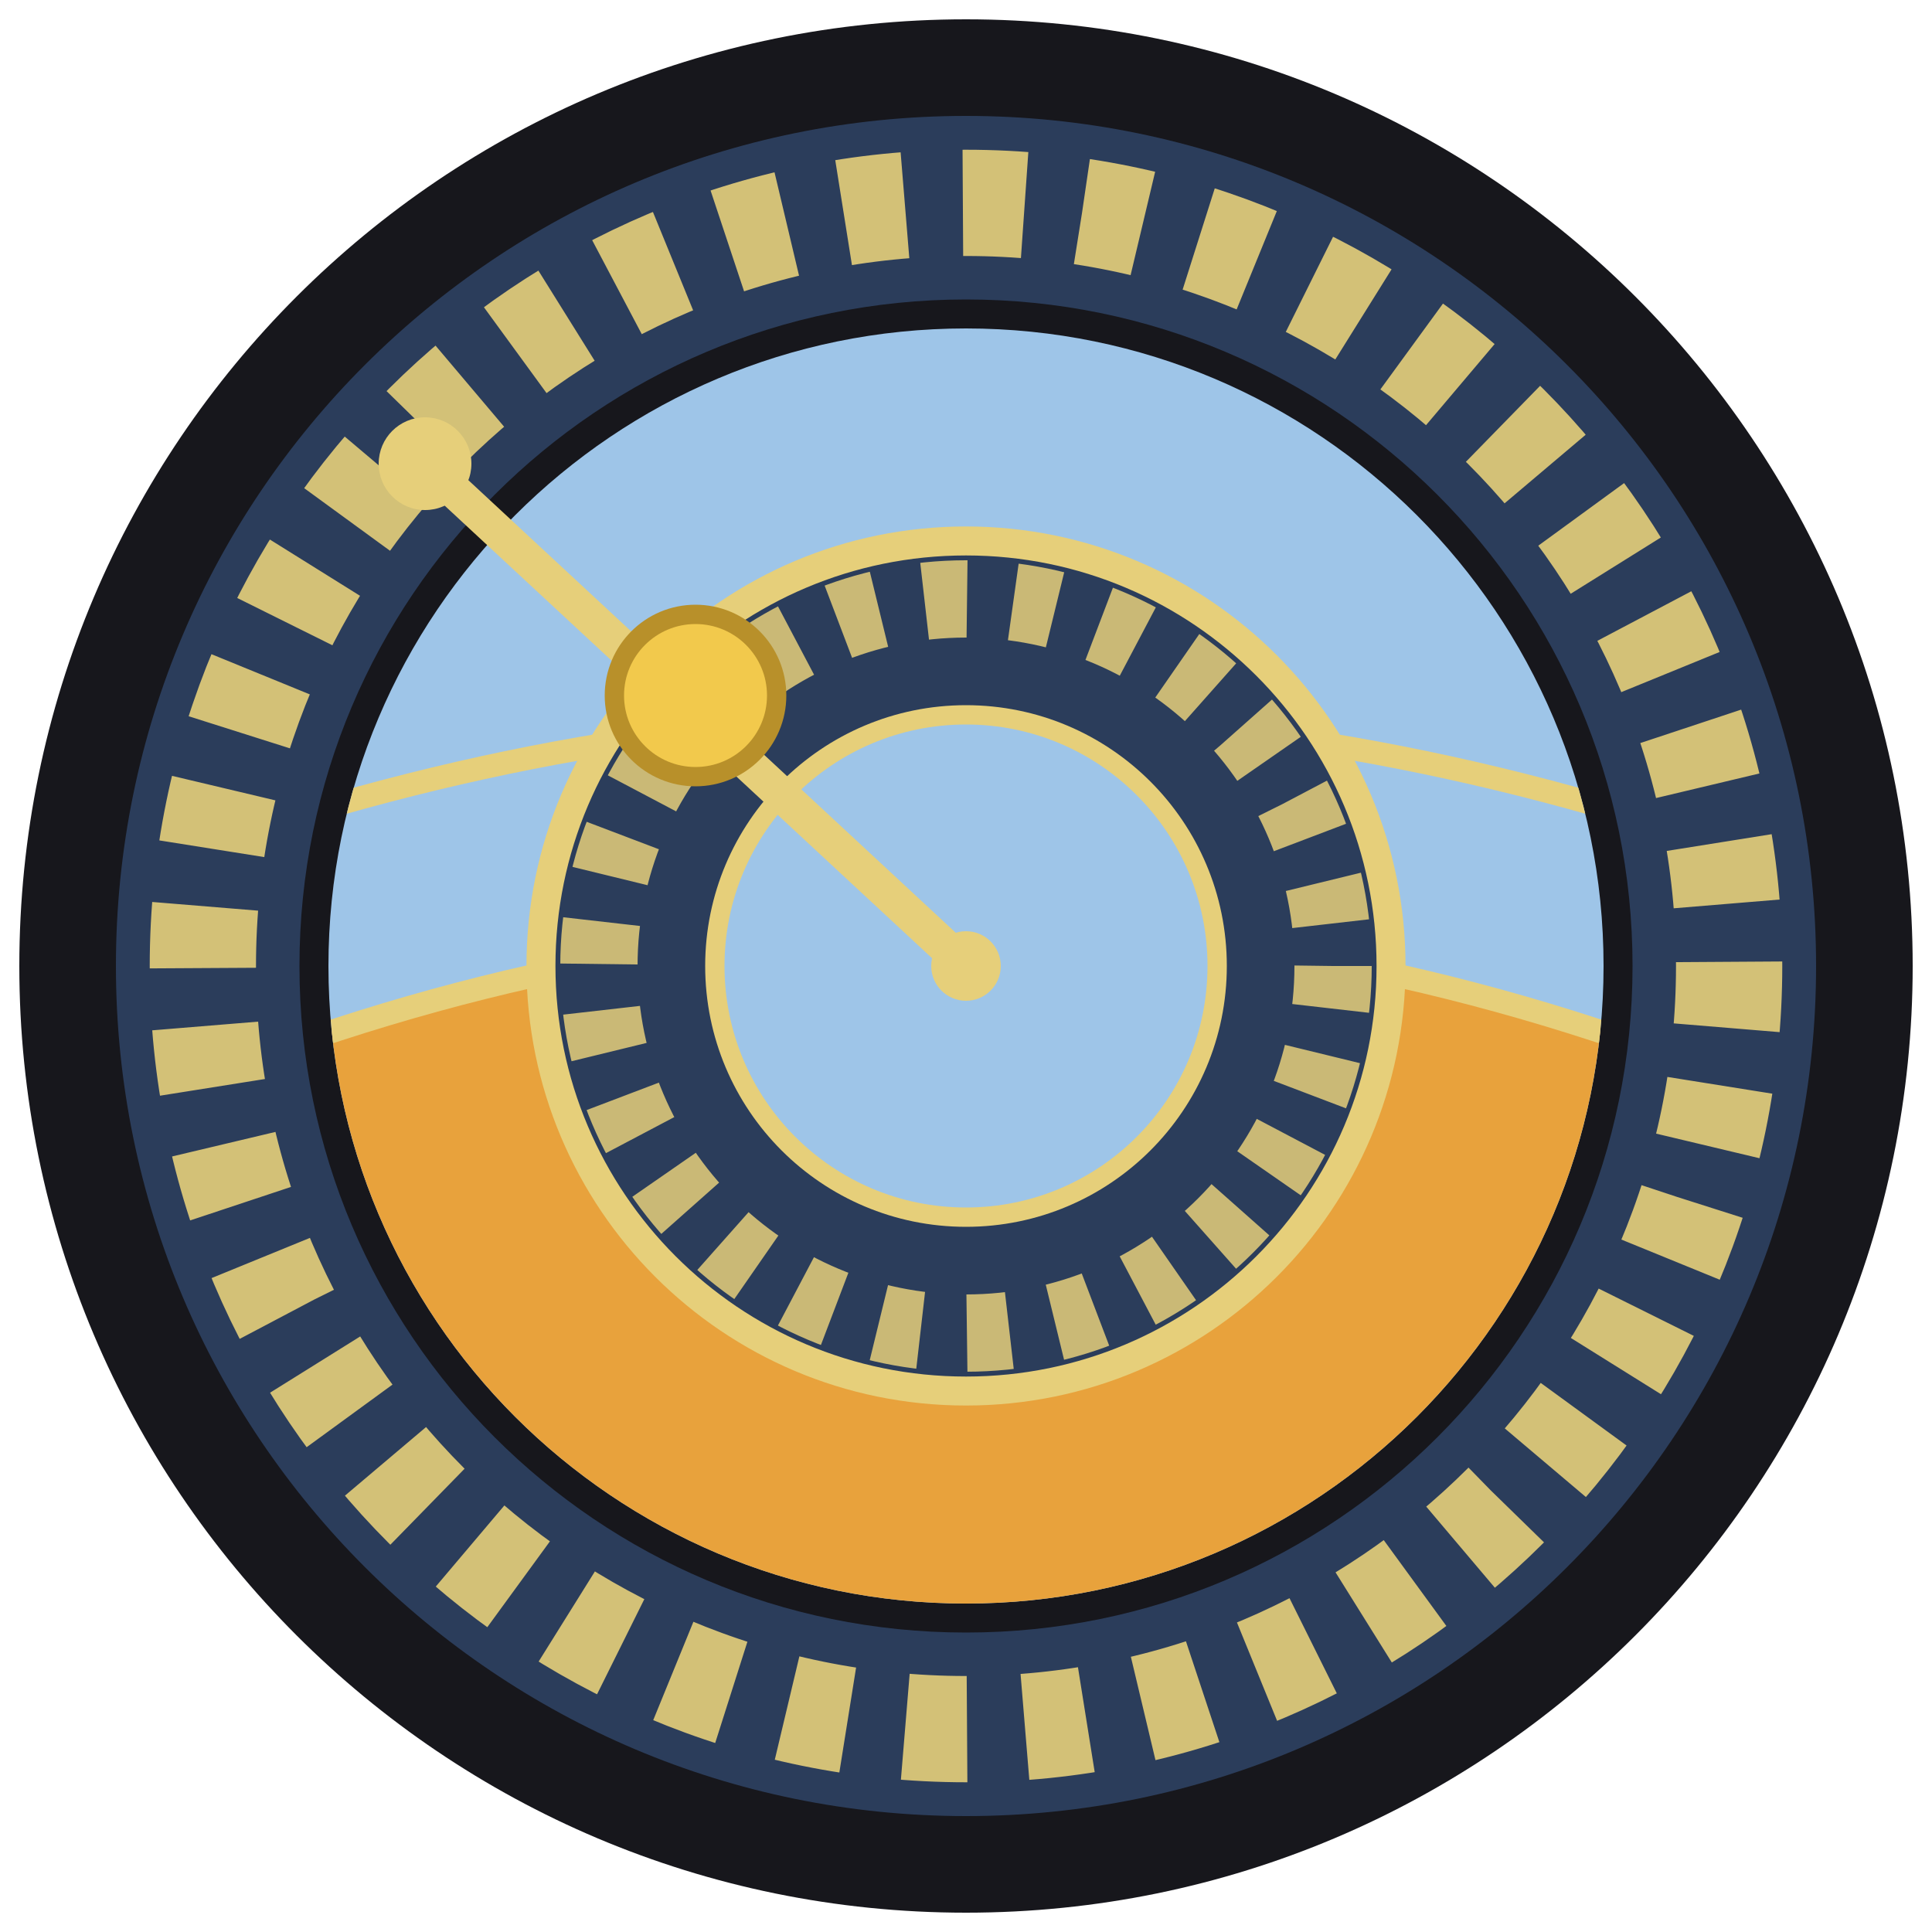
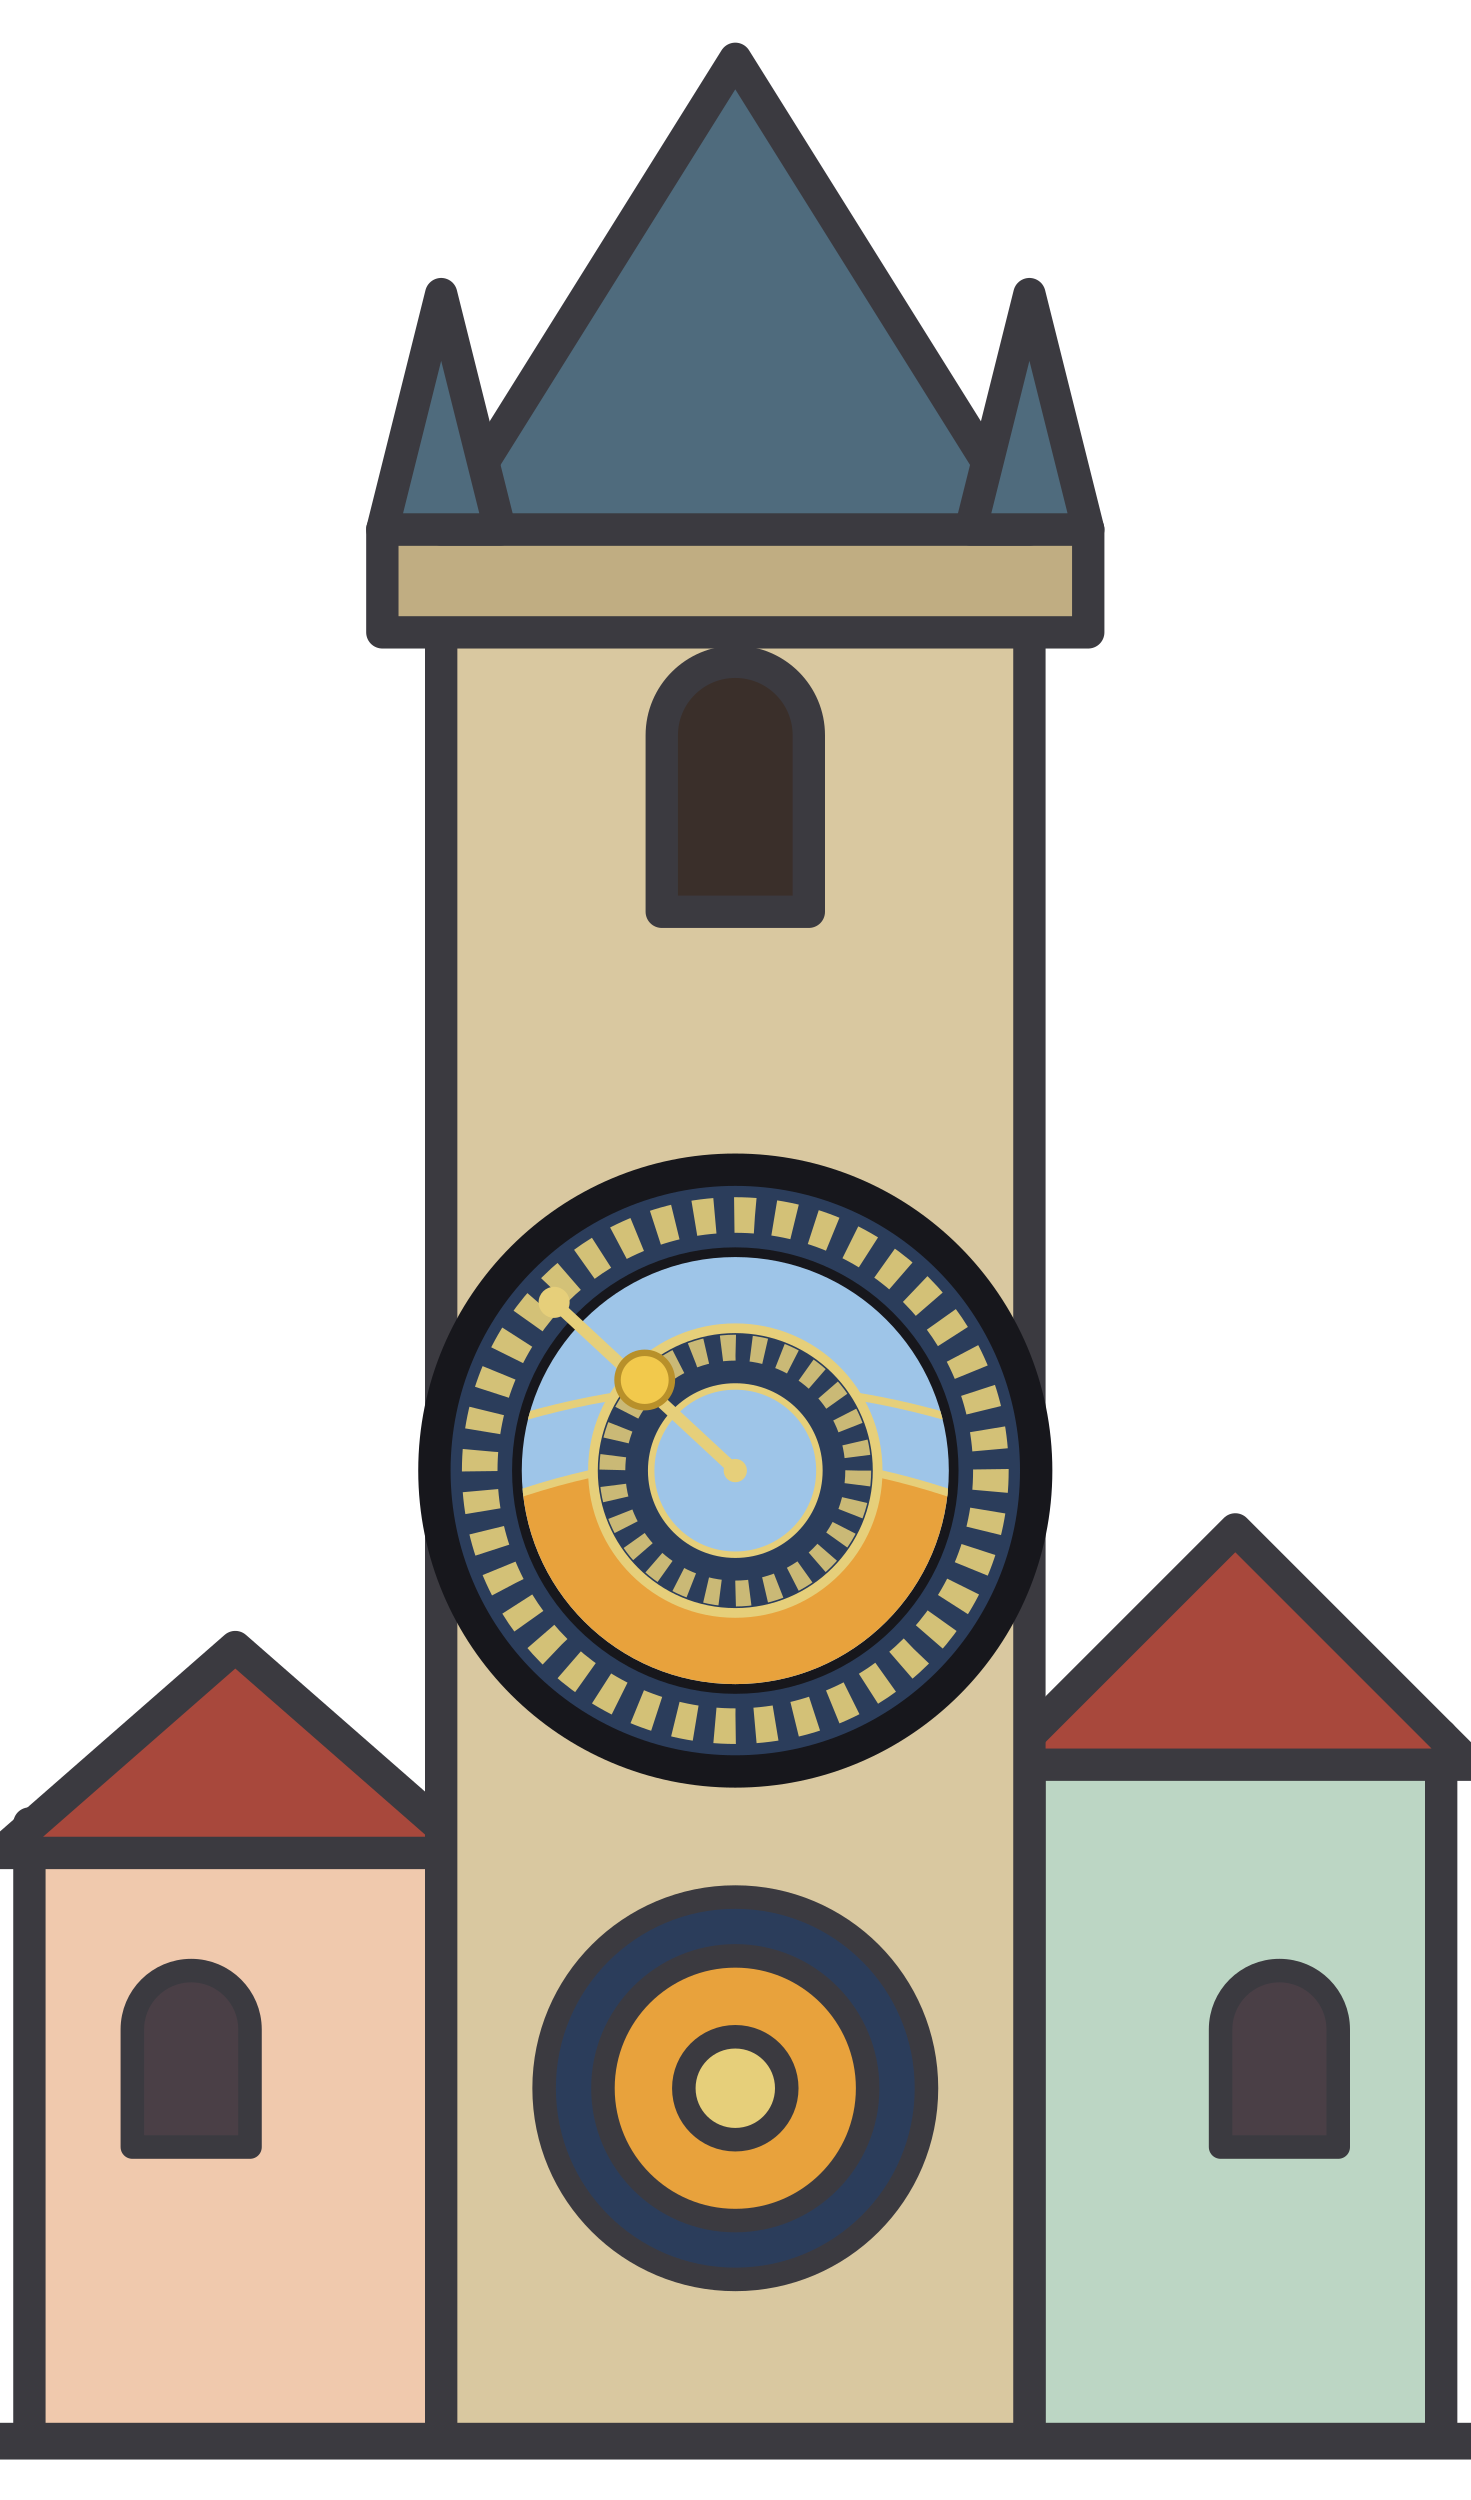
- <svg xmlns="http://www.w3.org/2000/svg" viewBox="0 0 100 100" width="100" height="100">
+ <svg xmlns="http://www.w3.org/2000/svg" viewBox="0 0 100 170" width="100" height="170">
  <defs>
    <clipPath id="disc">
      <circle cx="50" cy="50" r="33" />
    </clipPath>
  </defs>
-   <circle cx="50" cy="50" r="49" fill="#17171c" />
-   <circle cx="50" cy="50" r="44" fill="#2b3d5b" />
-   <circle cx="50" cy="50" r="39.5" fill="none" stroke="#e6cf7a" stroke-width="5.5" stroke-dasharray="3.2 3.0" opacity=".9" />
-   <circle cx="50" cy="50" r="34.5" fill="#17171c" />
-   <g clip-path="url(#disc)">
-     <circle cx="50" cy="50" r="33" fill="#9ec5e8" />
-     <path d="M10 56Q50 40 90 56V90H10z" fill="#e8a23c" />
-     <path d="M10 44Q50 30 90 44" fill="none" stroke="#e6cf7a" stroke-width="1.2" />
-     <path d="M10 56Q50 40 90 56" fill="none" stroke="#e6cf7a" stroke-width="1.2" />
+   <g stroke="#3b3a40" stroke-width="2.2" stroke-linejoin="round" stroke-linecap="round">
+     <rect x="2" y="124" width="28" height="42" fill="#f0c9ad" />
+     <rect x="70" y="118" width="28" height="48" fill="#bcd6c4" />
+     <path d="M0 126L16 112L32 126z" fill="#a8483c" />
+     <path d="M68 120L84 104L100 120z" fill="#a8483c" />
+     <path d="M9 146V138a4 4 0 0 1 8 0v8zM83 146V138a4 4 0 0 1 8 0v8z" fill="#4a3f46" stroke-width="1.6" />
+     <rect x="30" y="38" width="40" height="128" fill="#d9c8a0" />
+     <rect x="26" y="36" width="48" height="7" fill="#c0ad82" />
+     <path d="M30 36L50 4L70 36z" fill="#4f6b7d" />
+     <path d="M26 36L30 20L34 36zM66 36L70 20L74 36z" fill="#4f6b7d" />
+     <path d="M45 62V50a5 5 0 0 1 10 0v12z" fill="#3a2f2a" />
  </g>
-   <circle cx="50" cy="50" r="22" fill="#2b3d5b" stroke="#e6cf7a" stroke-width="1.5" />
-   <circle cx="50" cy="50" r="19" fill="none" stroke="#e6cf7a" stroke-width="4" stroke-dasharray="2.2 2.4" opacity=".85" />
-   <circle cx="50" cy="50" r="13" fill="#9ec5e8" stroke="#e6cf7a" stroke-width="1" />
-   <path d="M40 50a10 10 0 0 0 20 0a8 8 0 0 1-20 0z" fill="#2b3d5b" />
-   <path d="M22 24L50 50" stroke="#e6cf7a" stroke-width="1.8" stroke-linecap="round" />
-   <circle cx="22" cy="24" r="2.4" fill="#e6cf7a" />
-   <circle cx="36" cy="36" r="4.2" fill="#f2c94c" stroke="#b8902a" stroke-width="1" />
-   <circle cx="50" cy="50" r="1.8" fill="#e6cf7a" />
+   <g transform="translate(50 100) scale(.44) translate(-50 -50)">
+     <circle cx="50" cy="50" r="49" fill="#17171c" />
+     <circle cx="50" cy="50" r="44" fill="#2b3d5b" />
+     <circle cx="50" cy="50" r="39.5" fill="none" stroke="#e6cf7a" stroke-width="5.5" stroke-dasharray="3.2 3.0" opacity=".9" />
+     <circle cx="50" cy="50" r="34.5" fill="#17171c" />
+     <g clip-path="url(#disc)">
+       <circle cx="50" cy="50" r="33" fill="#9ec5e8" />
+       <path d="M10 56Q50 40 90 56V90H10z" fill="#e8a23c" />
+       <path d="M10 44Q50 30 90 44" fill="none" stroke="#e6cf7a" stroke-width="1.2" />
+       <path d="M10 56Q50 40 90 56" fill="none" stroke="#e6cf7a" stroke-width="1.2" />
+     </g>
+     <circle cx="50" cy="50" r="22" fill="#2b3d5b" stroke="#e6cf7a" stroke-width="1.5" />
+     <circle cx="50" cy="50" r="19" fill="none" stroke="#e6cf7a" stroke-width="4" stroke-dasharray="2.2 2.4" opacity=".85" />
+     <circle cx="50" cy="50" r="13" fill="#9ec5e8" stroke="#e6cf7a" stroke-width="1" />
+     <path d="M40 50a10 10 0 0 0 20 0a8 8 0 0 1-20 0z" fill="#2b3d5b" />
+     <path d="M22 24L50 50" stroke="#e6cf7a" stroke-width="1.8" stroke-linecap="round" />
+     <circle cx="22" cy="24" r="2.4" fill="#e6cf7a" />
+     <circle cx="36" cy="36" r="4.2" fill="#f2c94c" stroke="#b8902a" stroke-width="1" />
+     <circle cx="50" cy="50" r="1.8" fill="#e6cf7a" />
+   </g>
+   <g stroke="#3b3a40" stroke-width="1.6">
+     <circle cx="50" cy="142" r="13" fill="#2b3d5b" />
+     <circle cx="50" cy="142" r="9" fill="#e8a23c" />
+     <circle cx="50" cy="142" r="3.5" fill="#e6cf7a" />
+   </g>
+   <path d="M0 166h100" stroke="#3b3a40" stroke-width="2.5" stroke-linecap="round" />
</svg>
